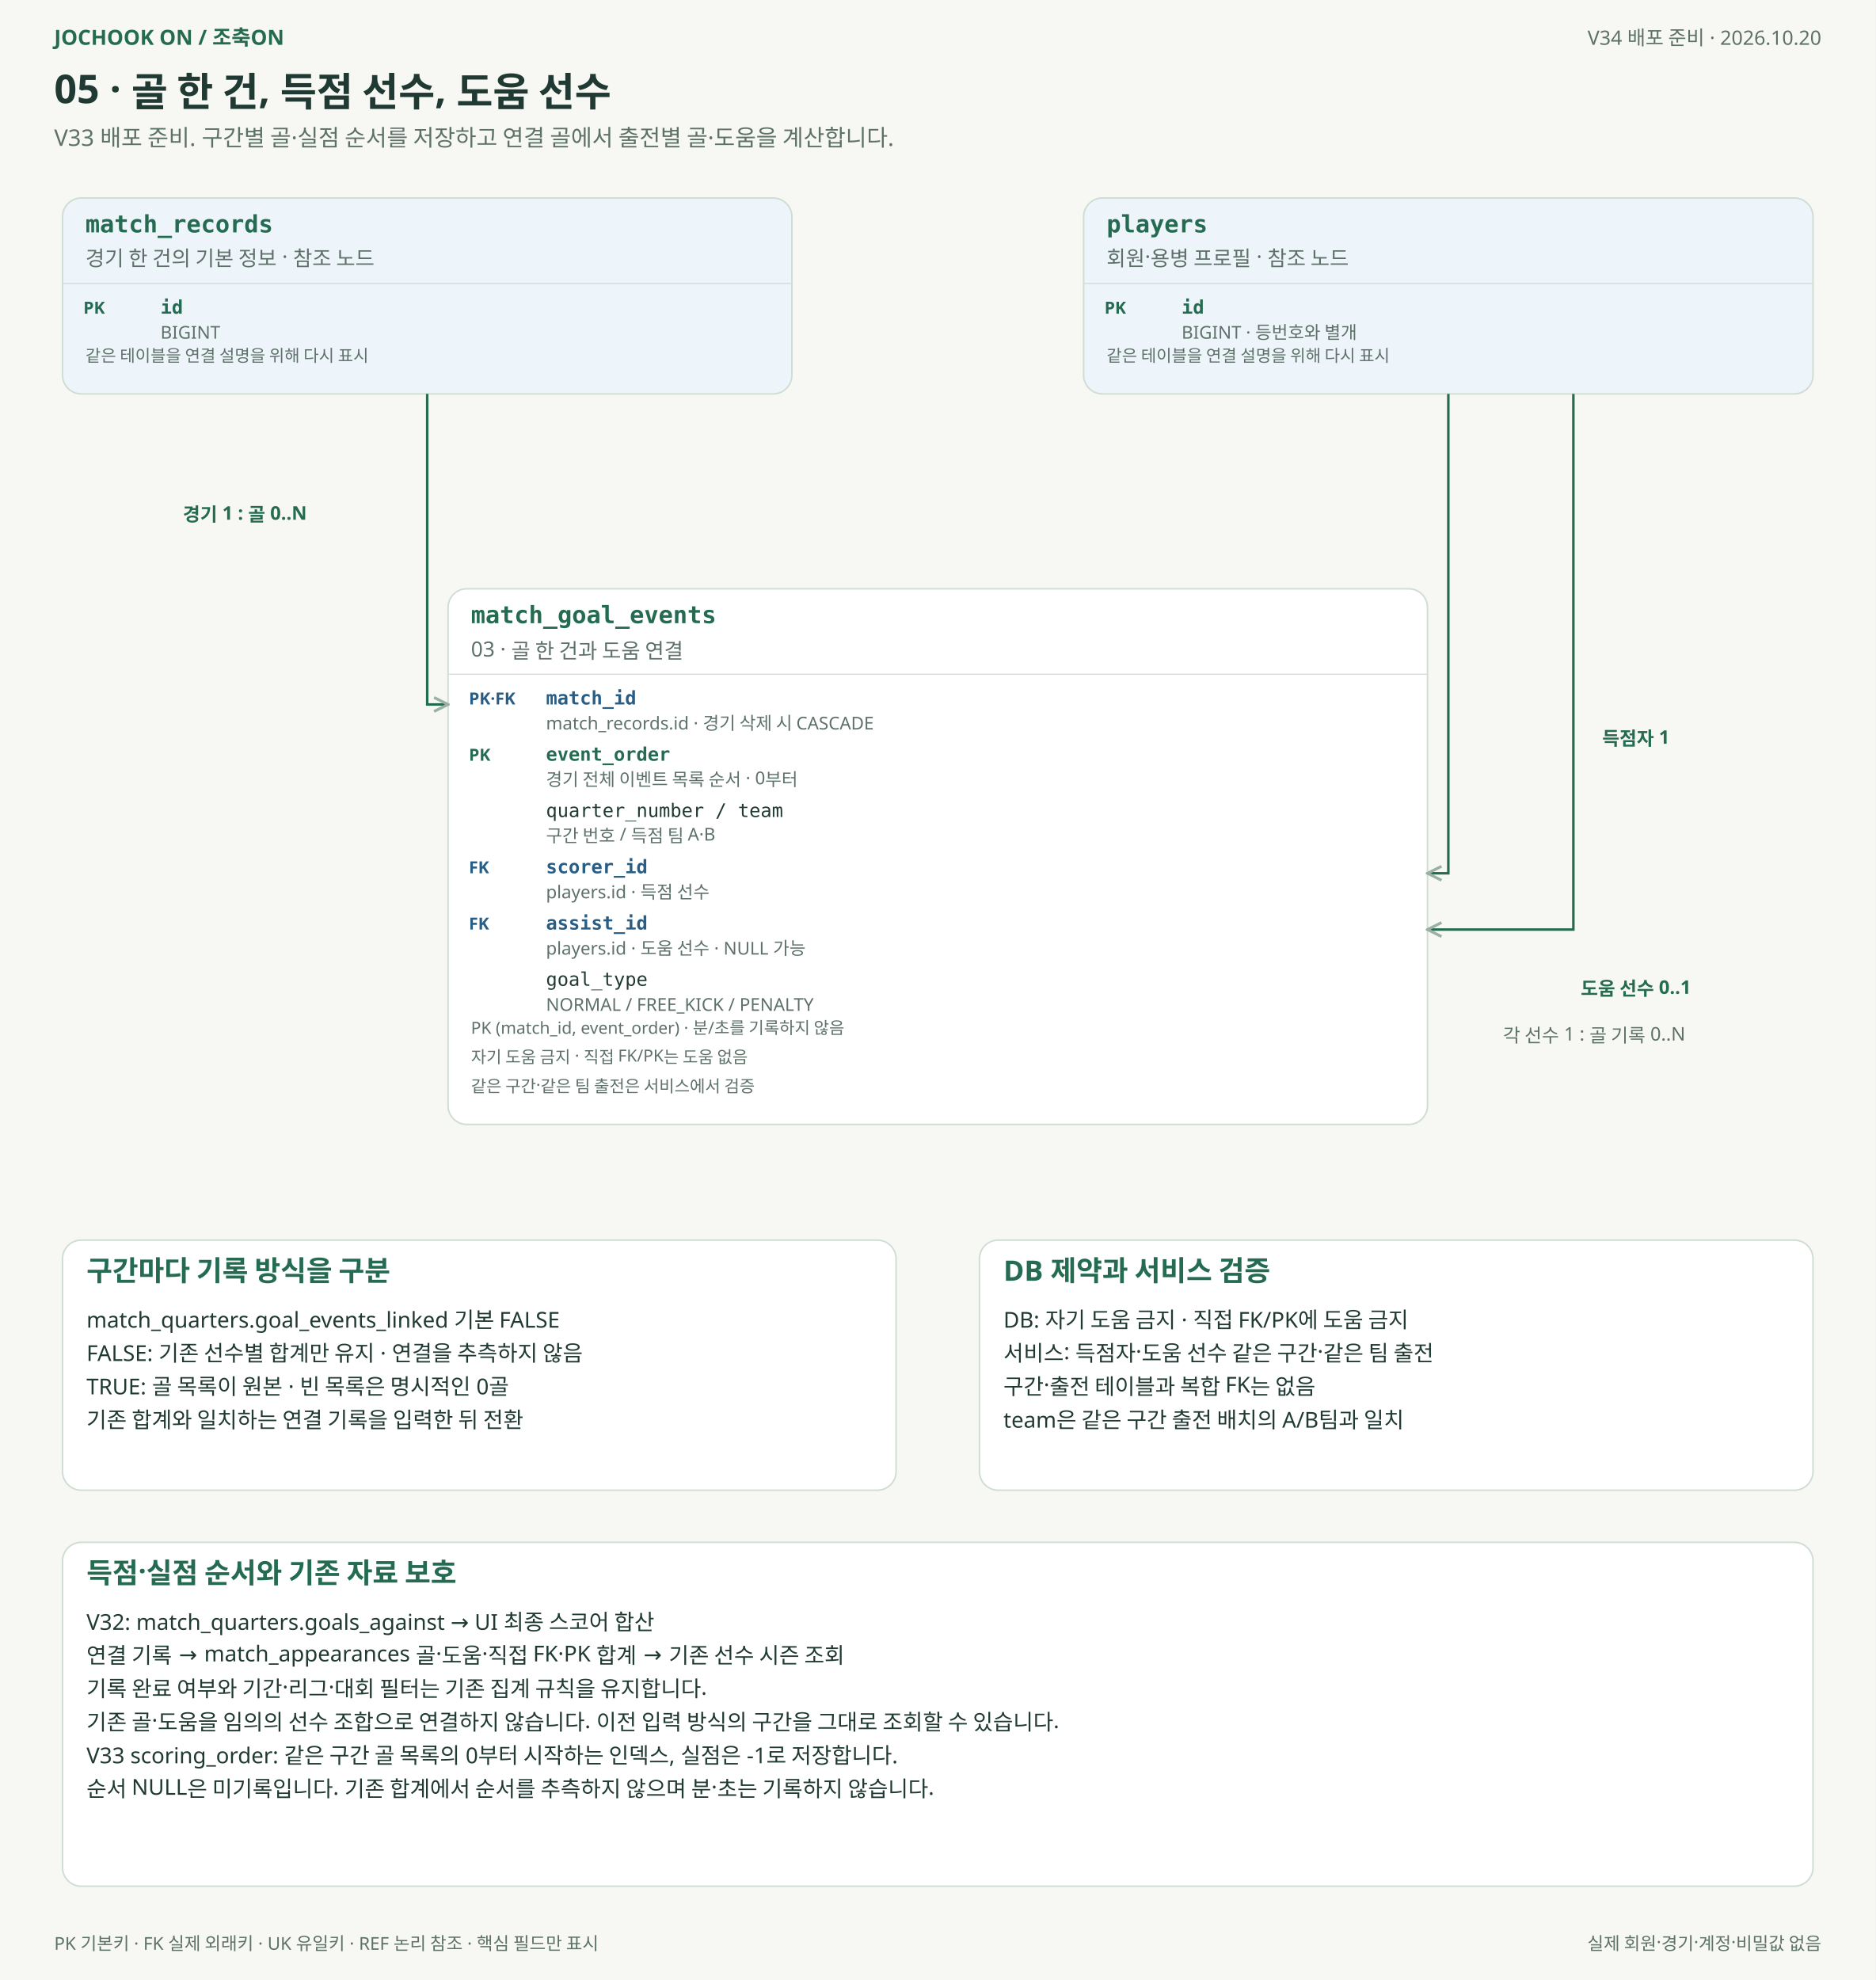
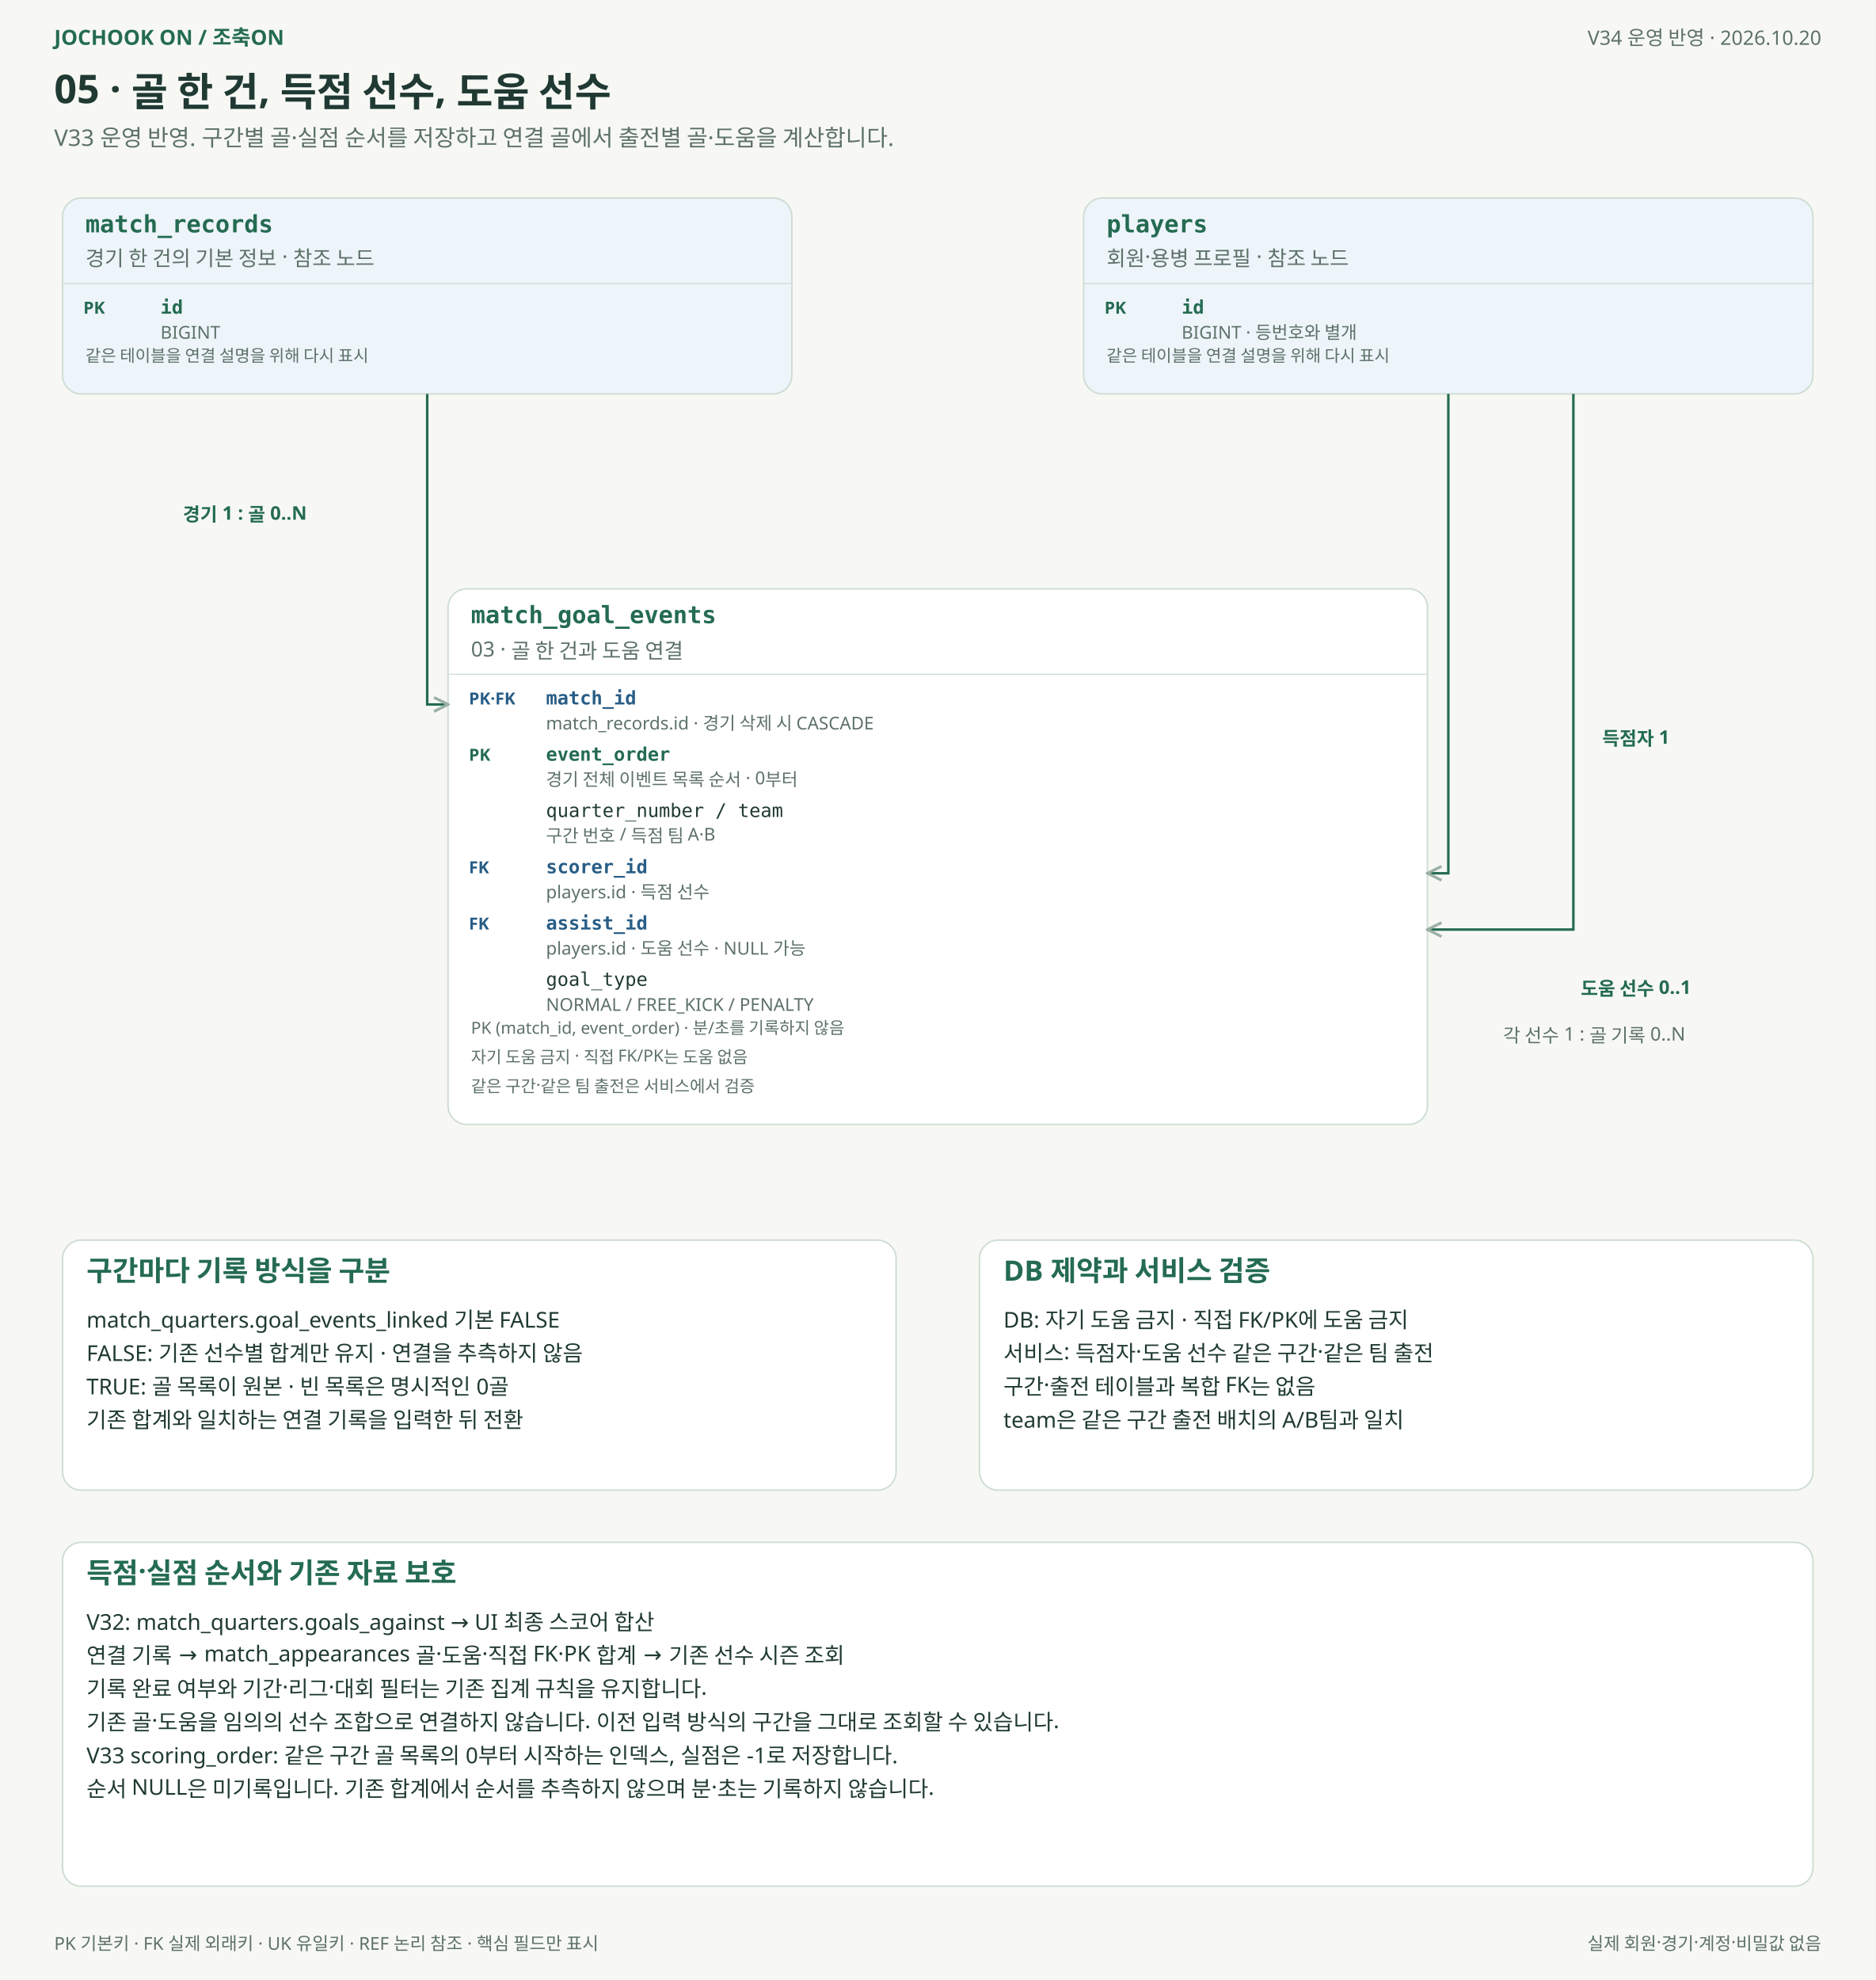
<svg xmlns="http://www.w3.org/2000/svg" width="1800" height="1900" viewBox="0 0 1800 1900" role="img" aria-labelledby="title desc">
  <defs>
    <marker id="arrow" viewBox="0 0 10 10" refX="9" refY="5" markerWidth="7" markerHeight="7" orient="auto">
      <path d="M1 1 L9 5 L1 9" fill="none" stroke="#9bb0a4" stroke-width="1.6" />
    </marker>
  </defs>
  <rect width="1800" height="1900" fill="#f7f8f4" />
  <g font-family="Malgun Gothic, Apple SD Gothic Neo, Noto Sans KR, sans-serif">
    <text x="52" y="43" font-size="20" fill="#246b51" font-weight="700" text-anchor="start">JOCHOOK ON / 조축ON</text>
-     <text x="1748" y="43" font-size="19" fill="#5d7168" font-weight="400" text-anchor="end">V34 배포 준비 · 2026.10.20</text>
+     <text x="1748" y="43" font-size="19" fill="#5d7168" font-weight="400" text-anchor="end">V34 운영 반영 · 2026.10.20</text>
    <text x="52" y="99" font-size="38" fill="#203a33" font-weight="700" text-anchor="start">05 · 골 한 건, 득점 선수, 도움 선수</text>
-     <text x="52" y="140" font-size="22" fill="#5d7168" font-weight="400" text-anchor="start">V33 배포 준비. 구간별 골·실점 순서를 저장하고 연결 골에서 출전별 골·도움을 계산합니다.</text>
+     <text x="52" y="140" font-size="22" fill="#5d7168" font-weight="400" text-anchor="start">V33 운영 반영. 구간별 골·실점 순서를 저장하고 연결 골에서 출전별 골·도움을 계산합니다.</text>
    <rect x="60" y="190" width="700" height="188" rx="18" fill="#edf4fa" stroke="#cfddd4" stroke-width="1.5" />
    <text x="82" y="223" font-size="23" fill="#246b51" font-weight="700" text-anchor="start" font-family="Consolas, monospace">match_records</text>
    <text x="82" y="255" font-size="20" fill="#5d7168" font-weight="400" text-anchor="start">경기 한 건의 기본 정보 · 참조 노드</text>
    <path d="M 60 272 H 760" stroke="#cfddd4" />
    <text x="80" y="301" font-size="16" fill="#246b51" font-weight="700" text-anchor="start">PK</text>
    <text x="154" y="301" font-size="18" fill="#246b51" font-weight="600" text-anchor="start" font-family="Consolas, monospace">id</text>
    <text x="154" y="325" font-size="17" fill="#5d7168" font-weight="400" text-anchor="start">BIGINT</text>
    <text x="82" y="347" font-size="16" fill="#5d7168" font-weight="400" text-anchor="start">같은 테이블을 연결 설명을 위해 다시 표시</text>
    <rect x="1040" y="190" width="700" height="188" rx="18" fill="#edf4fa" stroke="#cfddd4" stroke-width="1.5" />
    <text x="1062" y="223" font-size="23" fill="#246b51" font-weight="700" text-anchor="start" font-family="Consolas, monospace">players</text>
    <text x="1062" y="255" font-size="20" fill="#5d7168" font-weight="400" text-anchor="start">회원·용병 프로필 · 참조 노드</text>
    <path d="M 1040 272 H 1740" stroke="#cfddd4" />
    <text x="1060" y="301" font-size="16" fill="#246b51" font-weight="700" text-anchor="start">PK</text>
    <text x="1134" y="301" font-size="18" fill="#246b51" font-weight="600" text-anchor="start" font-family="Consolas, monospace">id</text>
    <text x="1134" y="325" font-size="17" fill="#5d7168" font-weight="400" text-anchor="start">BIGINT · 등번호와 별개</text>
    <text x="1062" y="347" font-size="16" fill="#5d7168" font-weight="400" text-anchor="start">같은 테이블을 연결 설명을 위해 다시 표시</text>
    <rect x="430" y="565" width="940" height="514" rx="18" fill="#fff" stroke="#cfddd4" stroke-width="1.5" />
    <text x="452" y="598" font-size="23" fill="#246b51" font-weight="700" text-anchor="start" font-family="Consolas, monospace">match_goal_events</text>
    <text x="452" y="630" font-size="20" fill="#5d7168" font-weight="400" text-anchor="start">03 · 골 한 건과 도움 연결</text>
    <path d="M 430 647 H 1370" stroke="#cfddd4" />
    <text x="450" y="676" font-size="16" fill="#285d86" font-weight="700" text-anchor="start">PK·FK</text>
    <text x="524" y="676" font-size="18" fill="#285d86" font-weight="600" text-anchor="start" font-family="Consolas, monospace">match_id</text>
    <text x="524" y="700" font-size="17" fill="#5d7168" font-weight="400" text-anchor="start">match_records.id · 경기 삭제 시 CASCADE</text>
    <text x="450" y="730" font-size="16" fill="#246b51" font-weight="700" text-anchor="start">PK</text>
    <text x="524" y="730" font-size="18" fill="#246b51" font-weight="600" text-anchor="start" font-family="Consolas, monospace">event_order</text>
    <text x="524" y="754" font-size="17" fill="#5d7168" font-weight="400" text-anchor="start">경기 전체 이벤트 목록 순서 · 0부터</text>
    <text x="524" y="784" font-size="18" fill="#203a33" font-weight="400" text-anchor="start" font-family="Consolas, monospace">quarter_number / team</text>
    <text x="524" y="808" font-size="17" fill="#5d7168" font-weight="400" text-anchor="start">구간 번호 / 득점 팀 A·B</text>
    <text x="450" y="838" font-size="16" fill="#285d86" font-weight="700" text-anchor="start">FK</text>
    <text x="524" y="838" font-size="18" fill="#285d86" font-weight="600" text-anchor="start" font-family="Consolas, monospace">scorer_id</text>
    <text x="524" y="862" font-size="17" fill="#5d7168" font-weight="400" text-anchor="start">players.id · 득점 선수</text>
    <text x="450" y="892" font-size="16" fill="#285d86" font-weight="700" text-anchor="start">FK</text>
    <text x="524" y="892" font-size="18" fill="#285d86" font-weight="600" text-anchor="start" font-family="Consolas, monospace">assist_id</text>
    <text x="524" y="916" font-size="17" fill="#5d7168" font-weight="400" text-anchor="start">players.id · 도움 선수 · NULL 가능</text>
    <text x="524" y="946" font-size="18" fill="#203a33" font-weight="400" text-anchor="start" font-family="Consolas, monospace">goal_type</text>
    <text x="524" y="970" font-size="17" fill="#5d7168" font-weight="400" text-anchor="start">NORMAL / FREE_KICK / PENALTY</text>
    <text x="452" y="992" font-size="16" fill="#5d7168" font-weight="400" text-anchor="start">PK (match_id, event_order) · 분/초를 기록하지 않음</text>
    <text x="452" y="1020" font-size="16" fill="#5d7168" font-weight="400" text-anchor="start">자기 도움 금지 · 직접 FK/PK는 도움 없음</text>
    <text x="452" y="1048" font-size="16" fill="#5d7168" font-weight="400" text-anchor="start">같은 구간·같은 팀 출전은 서비스에서 검증</text>
    <path d="M 410 378 L 410 676 L 430 676" stroke="#246b51" stroke-width="2.4" fill="none" marker-end="url(#arrow)" />
    <text x="235" y="500" font-size="18" fill="#246b51" font-weight="600" text-anchor="middle">경기 1 : 골 0..N</text>
    <path d="M 1390 378 L 1390 838 L 1370 838" stroke="#246b51" stroke-width="2.4" fill="none" marker-end="url(#arrow)" />
    <text x="1570" y="715" font-size="18" fill="#246b51" font-weight="600" text-anchor="middle">득점자 1</text>
    <path d="M 1510 378 L 1510 892 L 1370 892" stroke="#246b51" stroke-width="2.4" fill="none" marker-end="url(#arrow)" />
    <text x="1570" y="955" font-size="18" fill="#246b51" font-weight="600" text-anchor="middle">도움 선수 0..1</text>
    <text x="1530" y="1000" font-size="18" fill="#5d7168" font-weight="400" text-anchor="middle">각 선수 1 : 골 기록 0..N</text>
    <rect x="60" y="1190" width="800" height="240" rx="18" fill="#fff" stroke="#cfddd4" stroke-width="1.5" />
    <text x="83" y="1229" font-size="27" fill="#246b51" font-weight="700" text-anchor="start">구간마다 기록 방식을 구분</text>
    <text x="83" y="1274" font-size="21" fill="#203a33" font-weight="400" text-anchor="start">match_quarters.goal_events_linked 기본 FALSE</text>
    <text x="83" y="1306" font-size="21" fill="#203a33" font-weight="400" text-anchor="start">FALSE: 기존 선수별 합계만 유지 · 연결을 추측하지 않음</text>
    <text x="83" y="1338" font-size="21" fill="#203a33" font-weight="400" text-anchor="start">TRUE: 골 목록이 원본 · 빈 목록은 명시적인 0골</text>
    <text x="83" y="1370" font-size="21" fill="#203a33" font-weight="400" text-anchor="start">기존 합계와 일치하는 연결 기록을 입력한 뒤 전환</text>
    <rect x="940" y="1190" width="800" height="240" rx="18" fill="#fff" stroke="#cfddd4" stroke-width="1.5" />
    <text x="963" y="1229" font-size="27" fill="#246b51" font-weight="700" text-anchor="start">DB 제약과 서비스 검증</text>
    <text x="963" y="1274" font-size="21" fill="#203a33" font-weight="400" text-anchor="start">DB: 자기 도움 금지 · 직접 FK/PK에 도움 금지</text>
    <text x="963" y="1306" font-size="21" fill="#203a33" font-weight="400" text-anchor="start">서비스: 득점자·도움 선수 같은 구간·같은 팀 출전</text>
    <text x="963" y="1338" font-size="21" fill="#203a33" font-weight="400" text-anchor="start">구간·출전 테이블과 복합 FK는 없음</text>
    <text x="963" y="1370" font-size="21" fill="#203a33" font-weight="400" text-anchor="start">team은 같은 구간 출전 배치의 A/B팀과 일치</text>
    <rect x="60" y="1480" width="1680" height="330" rx="18" fill="#fff" stroke="#cfddd4" stroke-width="1.5" />
    <text x="83" y="1519" font-size="27" fill="#246b51" font-weight="700" text-anchor="start">득점·실점 순서와 기존 자료 보호</text>
    <text x="83" y="1564" font-size="21" fill="#203a33" font-weight="400" text-anchor="start">V32: match_quarters.goals_against → UI 최종 스코어 합산</text>
    <text x="83" y="1596" font-size="21" fill="#203a33" font-weight="400" text-anchor="start">연결 기록 → match_appearances 골·도움·직접 FK·PK 합계 → 기존 선수 시즌 조회</text>
    <text x="83" y="1628" font-size="21" fill="#203a33" font-weight="400" text-anchor="start">기록 완료 여부와 기간·리그·대회 필터는 기존 집계 규칙을 유지합니다.</text>
    <text x="83" y="1660" font-size="21" fill="#203a33" font-weight="400" text-anchor="start">기존 골·도움을 임의의 선수 조합으로 연결하지 않습니다. 이전 입력 방식의 구간을 그대로 조회할 수 있습니다.</text>
    <text x="83" y="1692" font-size="21" fill="#203a33" font-weight="400" text-anchor="start">V33 scoring_order: 같은 구간 골 목록의 0부터 시작하는 인덱스, 실점은 -1로 저장합니다.</text>
    <text x="83" y="1724" font-size="21" fill="#203a33" font-weight="400" text-anchor="start">순서 NULL은 미기록입니다. 기존 합계에서 순서를 추측하지 않으며 분·초는 기록하지 않습니다.</text>
    <text x="52" y="1871" font-size="17" fill="#5d7168" font-weight="400" text-anchor="start">PK 기본키 · FK 실제 외래키 · UK 유일키 · REF 논리 참조 · 핵심 필드만 표시</text>
    <text x="1748" y="1871" font-size="17" fill="#5d7168" font-weight="400" text-anchor="end">실제 회원·경기·계정·비밀값 없음</text>
  </g>
</svg>
